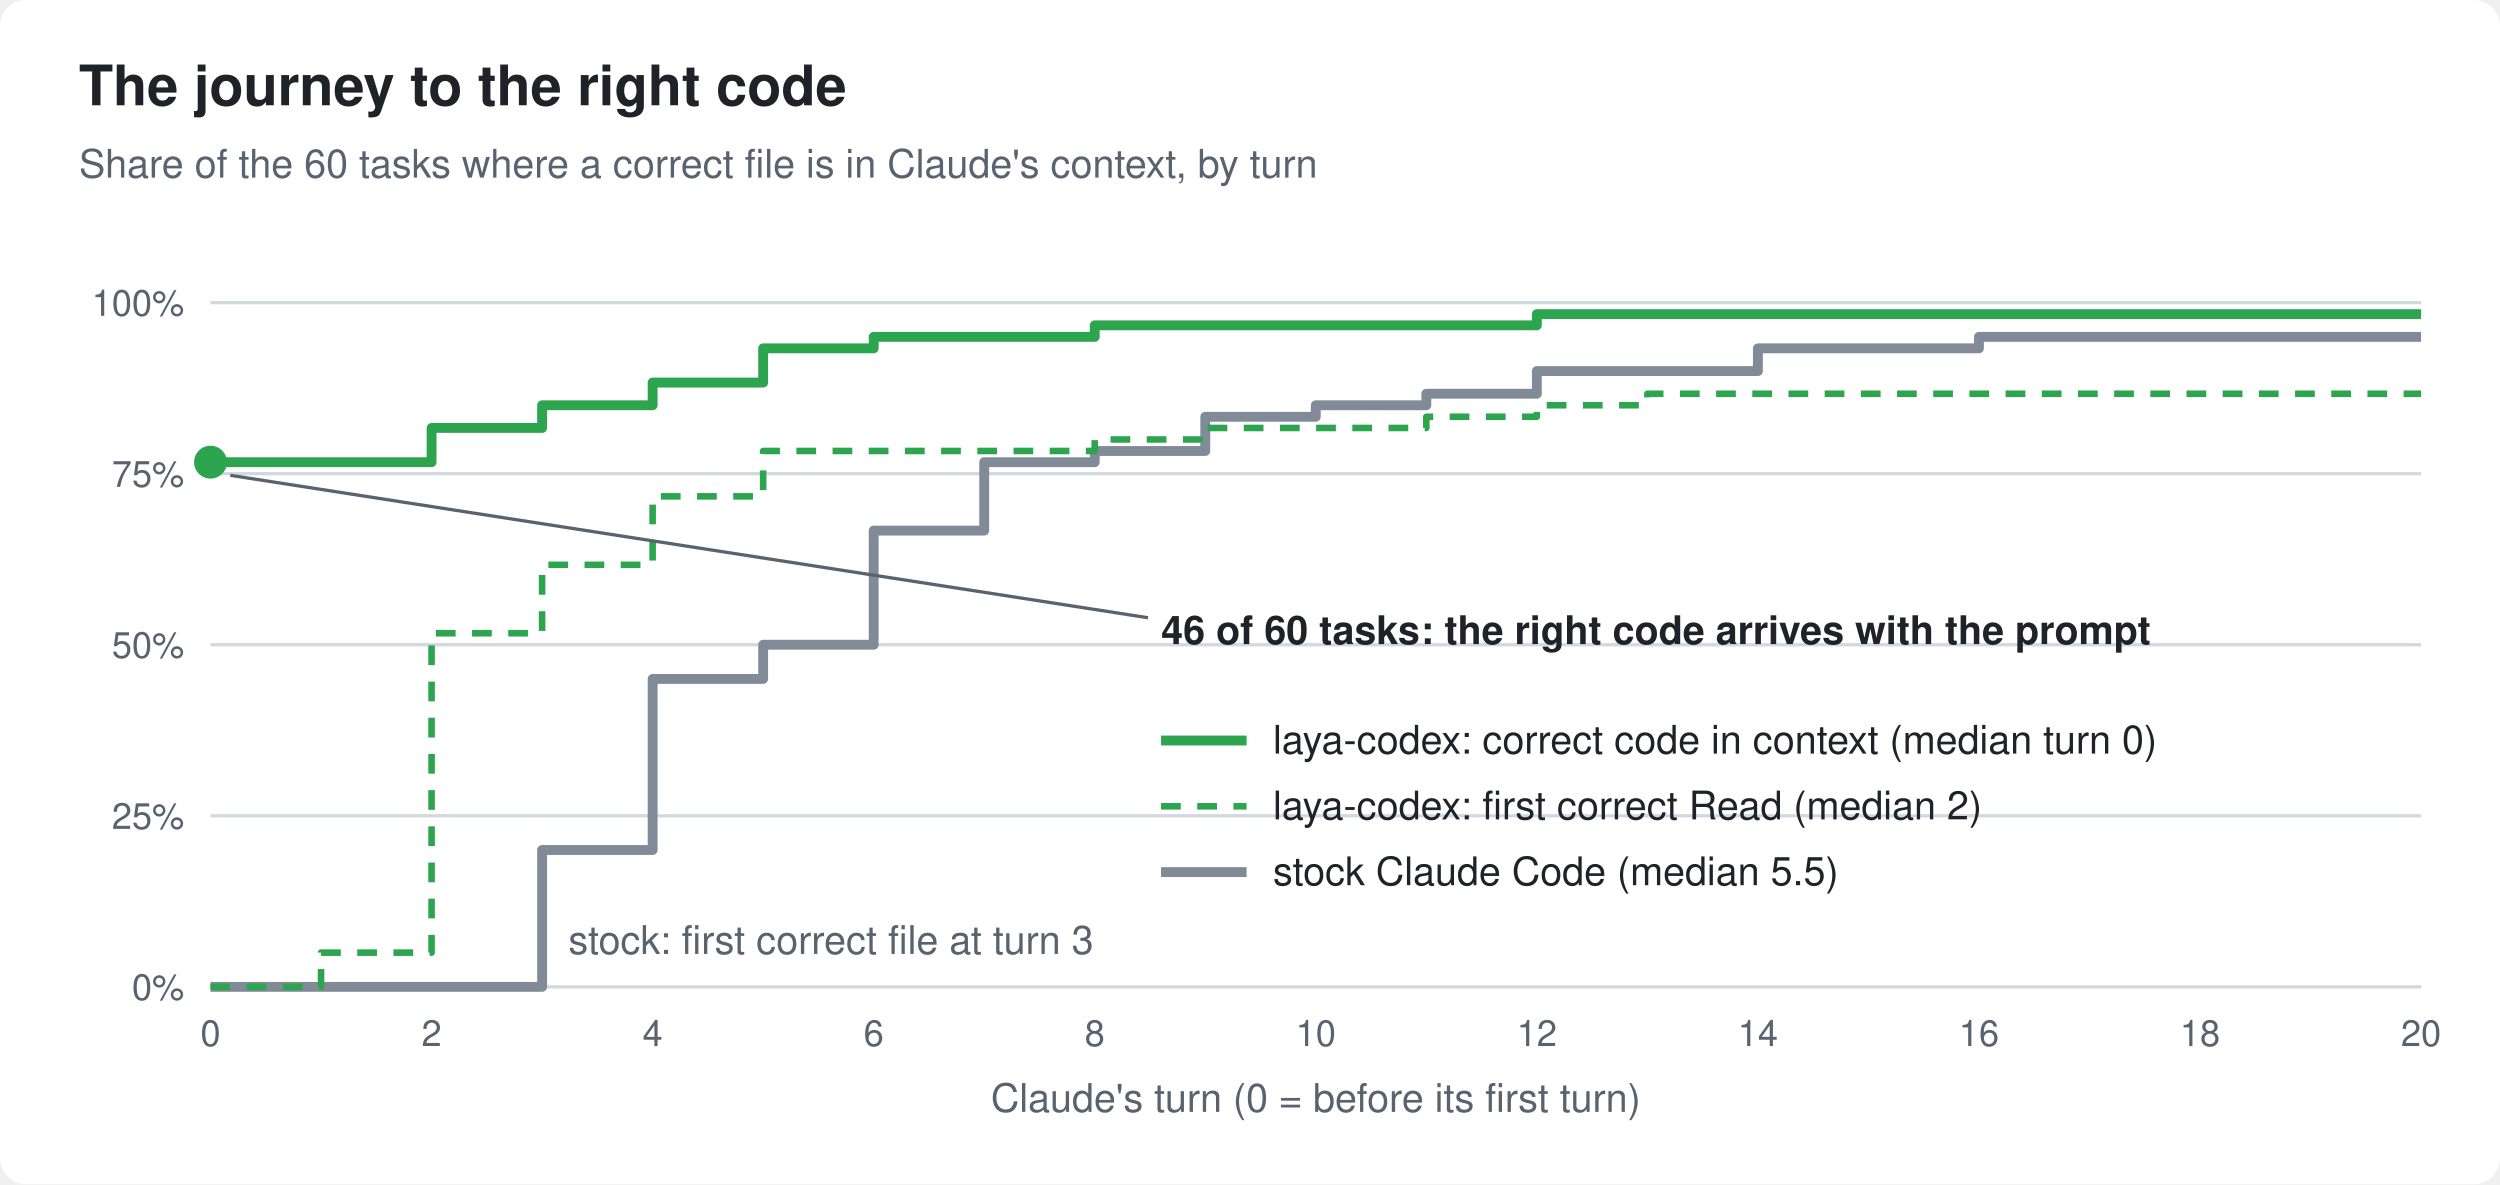
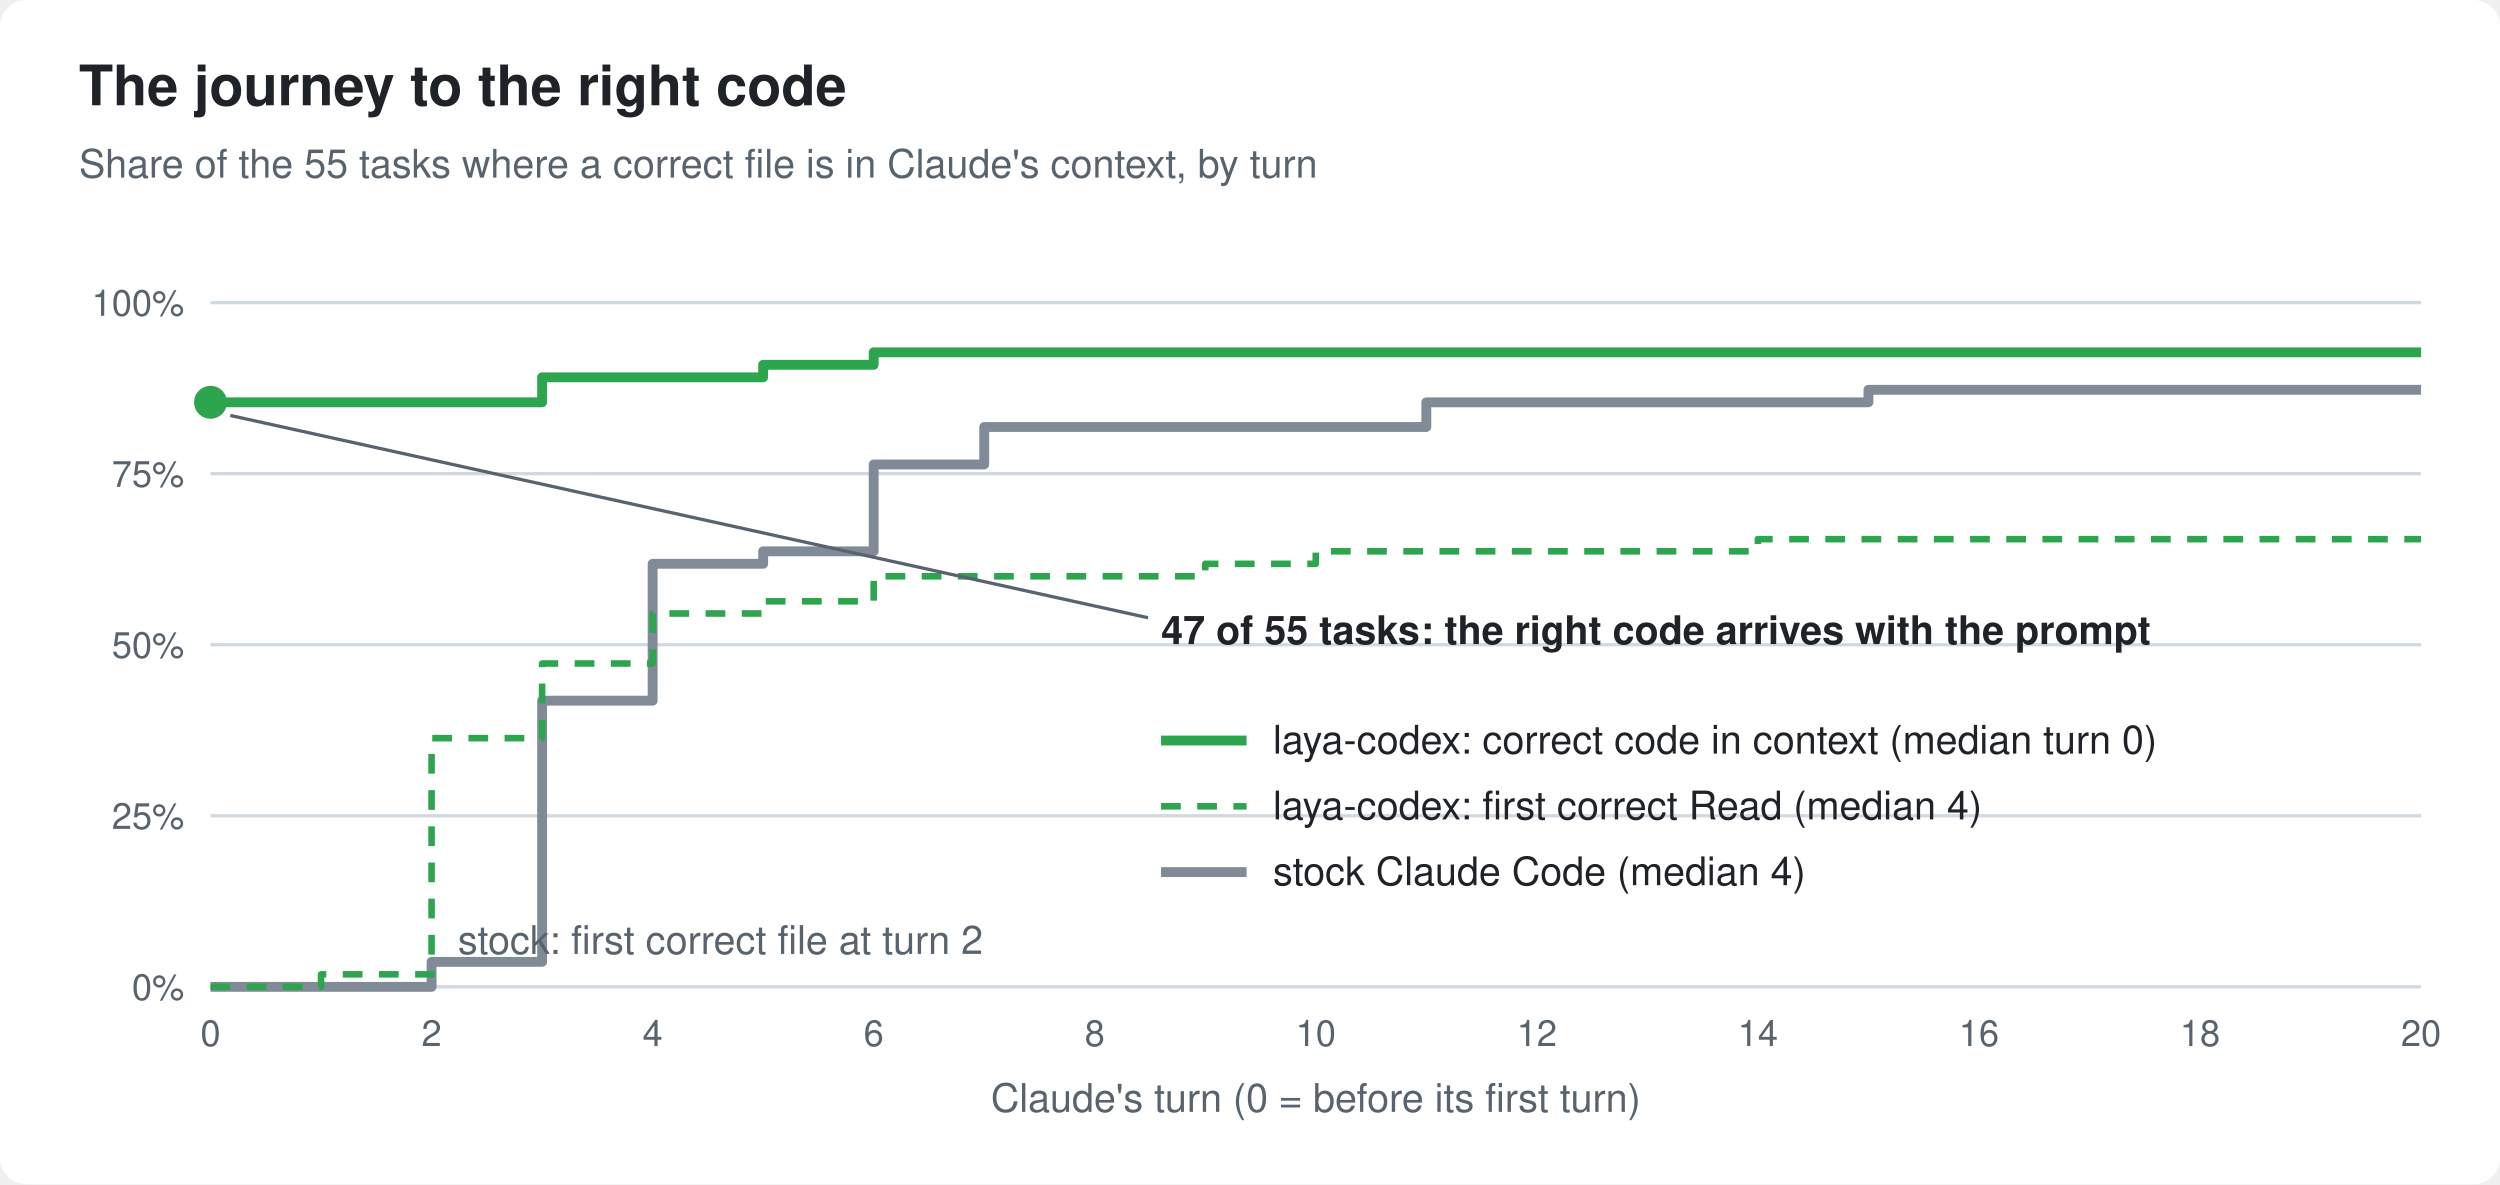
<svg xmlns="http://www.w3.org/2000/svg" width="760" height="360" viewBox="0 0 760 360" role="img" aria-label="laya-codex benchmark: turns until Claude has the right code">
  <rect width="760" height="360" rx="8" fill="#ffffff" />
  <text x="24.0" y="32.0" font-family="-apple-system,BlinkMacSystemFont,'Segoe UI',Helvetica,Arial,sans-serif" font-size="17" fill="#1f2328" text-anchor="start" font-weight="600">The journey to the right code</text>
-   <text x="24.0" y="54.0" font-family="-apple-system,BlinkMacSystemFont,'Segoe UI',Helvetica,Arial,sans-serif" font-size="12" fill="#59636e" text-anchor="start" font-weight="normal">Share of the 60 tasks where a correct file is in Claude's context, by turn</text>
+   <text x="24.0" y="54.0" font-family="-apple-system,BlinkMacSystemFont,'Segoe UI',Helvetica,Arial,sans-serif" font-size="12" fill="#59636e" text-anchor="start" font-weight="normal">Share of the 55 tasks where a correct file is in Claude's context, by turn</text>
  <line x1="64" y1="300.0" x2="736" y2="300.0" stroke="#d1d9e0" stroke-width="1" />
  <text x="56.0" y="304.0" font-family="-apple-system,BlinkMacSystemFont,'Segoe UI',Helvetica,Arial,sans-serif" font-size="11" fill="#59636e" text-anchor="end" font-weight="normal">0%</text>
  <line x1="64" y1="248.0" x2="736" y2="248.0" stroke="#d1d9e0" stroke-width="1" />
  <text x="56.0" y="252.0" font-family="-apple-system,BlinkMacSystemFont,'Segoe UI',Helvetica,Arial,sans-serif" font-size="11" fill="#59636e" text-anchor="end" font-weight="normal">25%</text>
  <line x1="64" y1="196.0" x2="736" y2="196.0" stroke="#d1d9e0" stroke-width="1" />
  <text x="56.0" y="200.0" font-family="-apple-system,BlinkMacSystemFont,'Segoe UI',Helvetica,Arial,sans-serif" font-size="11" fill="#59636e" text-anchor="end" font-weight="normal">50%</text>
  <line x1="64" y1="144.0" x2="736" y2="144.0" stroke="#d1d9e0" stroke-width="1" />
  <text x="56.0" y="148.0" font-family="-apple-system,BlinkMacSystemFont,'Segoe UI',Helvetica,Arial,sans-serif" font-size="11" fill="#59636e" text-anchor="end" font-weight="normal">75%</text>
  <line x1="64" y1="92.0" x2="736" y2="92.0" stroke="#d1d9e0" stroke-width="1" />
  <text x="56.0" y="96.0" font-family="-apple-system,BlinkMacSystemFont,'Segoe UI',Helvetica,Arial,sans-serif" font-size="11" fill="#59636e" text-anchor="end" font-weight="normal">100%</text>
  <text x="64.0" y="318.0" font-family="-apple-system,BlinkMacSystemFont,'Segoe UI',Helvetica,Arial,sans-serif" font-size="11" fill="#59636e" text-anchor="middle" font-weight="normal">0</text>
  <text x="131.2" y="318.0" font-family="-apple-system,BlinkMacSystemFont,'Segoe UI',Helvetica,Arial,sans-serif" font-size="11" fill="#59636e" text-anchor="middle" font-weight="normal">2</text>
  <text x="198.4" y="318.0" font-family="-apple-system,BlinkMacSystemFont,'Segoe UI',Helvetica,Arial,sans-serif" font-size="11" fill="#59636e" text-anchor="middle" font-weight="normal">4</text>
  <text x="265.6" y="318.0" font-family="-apple-system,BlinkMacSystemFont,'Segoe UI',Helvetica,Arial,sans-serif" font-size="11" fill="#59636e" text-anchor="middle" font-weight="normal">6</text>
  <text x="332.8" y="318.0" font-family="-apple-system,BlinkMacSystemFont,'Segoe UI',Helvetica,Arial,sans-serif" font-size="11" fill="#59636e" text-anchor="middle" font-weight="normal">8</text>
  <text x="400.0" y="318.0" font-family="-apple-system,BlinkMacSystemFont,'Segoe UI',Helvetica,Arial,sans-serif" font-size="11" fill="#59636e" text-anchor="middle" font-weight="normal">10</text>
  <text x="467.2" y="318.0" font-family="-apple-system,BlinkMacSystemFont,'Segoe UI',Helvetica,Arial,sans-serif" font-size="11" fill="#59636e" text-anchor="middle" font-weight="normal">12</text>
  <text x="534.4" y="318.0" font-family="-apple-system,BlinkMacSystemFont,'Segoe UI',Helvetica,Arial,sans-serif" font-size="11" fill="#59636e" text-anchor="middle" font-weight="normal">14</text>
  <text x="601.6" y="318.0" font-family="-apple-system,BlinkMacSystemFont,'Segoe UI',Helvetica,Arial,sans-serif" font-size="11" fill="#59636e" text-anchor="middle" font-weight="normal">16</text>
  <text x="668.8" y="318.0" font-family="-apple-system,BlinkMacSystemFont,'Segoe UI',Helvetica,Arial,sans-serif" font-size="11" fill="#59636e" text-anchor="middle" font-weight="normal">18</text>
  <text x="736.0" y="318.0" font-family="-apple-system,BlinkMacSystemFont,'Segoe UI',Helvetica,Arial,sans-serif" font-size="11" fill="#59636e" text-anchor="middle" font-weight="normal">20</text>
  <text x="400.0" y="338.0" font-family="-apple-system,BlinkMacSystemFont,'Segoe UI',Helvetica,Arial,sans-serif" font-size="12" fill="#59636e" text-anchor="middle" font-weight="normal">Claude's turn (0 = before its first turn)</text>
-   <polyline points="64.0,300.0 97.6,300.0 97.6,300.0 131.2,300.0 131.2,300.0 164.8,300.0 164.8,258.4 198.4,258.4 198.4,206.4 232.0,206.4 232.0,196.0 265.6,196.0 265.6,161.3 299.2,161.3 299.2,140.5 332.8,140.5 332.8,137.1 366.4,137.1 366.4,126.7 400.0,126.7 400.0,123.2 433.6,123.2 433.6,119.7 467.2,119.7 467.2,112.8 500.8,112.8 500.8,112.8 534.4,112.8 534.4,105.9 568.0,105.9 568.0,105.9 601.6,105.9 601.6,102.4 635.2,102.4 635.2,102.4 668.8,102.4 668.8,102.4 702.4,102.4 702.4,102.4 736.0,102.4 736.0,102.4" fill="none" stroke="#818b98" stroke-width="3" stroke-linejoin="round" />
-   <polyline points="64.0,300.0 97.6,300.0 97.6,289.6 131.2,289.6 131.2,192.5 164.8,192.5 164.8,171.7 198.4,171.7 198.4,150.9 232.0,150.9 232.0,137.1 265.6,137.1 265.6,137.1 299.2,137.1 299.2,137.1 332.8,137.1 332.8,133.6 366.4,133.6 366.4,130.1 400.0,130.1 400.0,130.1 433.6,130.1 433.6,126.7 467.2,126.7 467.2,123.2 500.8,123.2 500.8,119.7 534.4,119.7 534.4,119.7 568.0,119.7 568.0,119.7 601.6,119.7 601.6,119.7 635.2,119.7 635.2,119.7 668.8,119.7 668.8,119.7 702.4,119.7 702.4,119.7 736.0,119.7 736.0,119.7" fill="none" stroke="#2da44e" stroke-width="2" stroke-linejoin="round" stroke-dasharray="6 5" />
-   <polyline points="64.0,140.5 97.6,140.5 97.6,140.5 131.2,140.5 131.2,130.1 164.8,130.1 164.8,123.2 198.4,123.2 198.4,116.3 232.0,116.3 232.0,105.9 265.6,105.9 265.6,102.4 299.2,102.4 299.2,102.4 332.8,102.4 332.8,98.9 366.4,98.9 366.4,98.9 400.0,98.9 400.0,98.9 433.6,98.9 433.6,98.9 467.2,98.9 467.2,95.5 500.8,95.5 500.8,95.5 534.4,95.5 534.4,95.5 568.0,95.5 568.0,95.5 601.6,95.5 601.6,95.5 635.2,95.5 635.2,95.5 668.8,95.5 668.8,95.5 702.4,95.5 702.4,95.5 736.0,95.5 736.0,95.5" fill="none" stroke="#2da44e" stroke-width="3" stroke-linejoin="round" />
-   <circle cx="64.0" cy="140.5" r="5" fill="#2da44e" />
-   <line x1="70.0" y1="144.5" x2="349.0" y2="187.8" stroke="#59636e" stroke-width="1" />
-   <text x="353.0" y="195.8" font-family="-apple-system,BlinkMacSystemFont,'Segoe UI',Helvetica,Arial,sans-serif" font-size="12" fill="#1f2328" text-anchor="start" font-weight="600">46 of 60 tasks: the right code arrives with the prompt</text>
-   <text x="172.8" y="290.0" font-family="-apple-system,BlinkMacSystemFont,'Segoe UI',Helvetica,Arial,sans-serif" font-size="12" fill="#59636e" text-anchor="start" font-weight="normal">stock: first correct file at turn 3</text>
+   <polyline points="64.0,300.0 97.6,300.0 97.6,300.0 131.2,300.0 131.2,292.4 164.8,292.4 164.8,213.0 198.4,213.0 198.4,171.4 232.0,171.4 232.0,167.6 265.6,167.6 265.6,141.2 299.2,141.2 299.2,129.8 332.8,129.8 332.8,129.8 366.4,129.8 366.4,129.8 400.0,129.8 400.0,129.8 433.6,129.8 433.6,122.3 467.2,122.3 467.2,122.3 500.8,122.3 500.8,122.3 534.4,122.3 534.4,122.3 568.0,122.3 568.0,118.5 601.6,118.5 601.6,118.5 635.2,118.5 635.2,118.5 668.8,118.5 668.8,118.5 702.4,118.5 702.4,118.5 736.0,118.5 736.0,118.5" fill="none" stroke="#818b98" stroke-width="3" stroke-linejoin="round" />
+   <polyline points="64.0,300.0 97.6,300.0 97.6,296.2 131.2,296.2 131.2,224.4 164.8,224.4 164.8,201.7 198.4,201.7 198.4,186.5 232.0,186.5 232.0,182.8 265.6,182.8 265.6,175.2 299.2,175.2 299.2,175.2 332.8,175.2 332.8,175.2 366.4,175.2 366.4,171.4 400.0,171.4 400.0,167.6 433.6,167.6 433.6,167.6 467.2,167.6 467.2,167.6 500.8,167.6 500.8,167.6 534.4,167.6 534.4,163.9 568.0,163.9 568.0,163.9 601.6,163.9 601.6,163.9 635.2,163.9 635.2,163.9 668.8,163.9 668.8,163.9 702.4,163.9 702.4,163.9 736.0,163.9 736.0,163.9" fill="none" stroke="#2da44e" stroke-width="2" stroke-linejoin="round" stroke-dasharray="6 5" />
+   <polyline points="64.0,122.3 97.6,122.3 97.6,122.3 131.2,122.3 131.2,122.3 164.8,122.3 164.8,114.7 198.4,114.7 198.4,114.7 232.0,114.7 232.0,110.9 265.6,110.9 265.6,107.1 299.2,107.1 299.2,107.1 332.8,107.1 332.8,107.1 366.4,107.1 366.4,107.1 400.0,107.1 400.0,107.1 433.6,107.1 433.6,107.1 467.2,107.1 467.2,107.1 500.8,107.1 500.8,107.1 534.4,107.1 534.4,107.1 568.0,107.1 568.0,107.1 601.6,107.1 601.6,107.1 635.2,107.1 635.2,107.1 668.8,107.1 668.8,107.1 702.4,107.1 702.4,107.1 736.0,107.1 736.0,107.1" fill="none" stroke="#2da44e" stroke-width="3" stroke-linejoin="round" />
+   <circle cx="64.0" cy="122.3" r="5" fill="#2da44e" />
+   <line x1="70.0" y1="126.3" x2="349.0" y2="187.8" stroke="#59636e" stroke-width="1" />
+   <text x="353.0" y="195.8" font-family="-apple-system,BlinkMacSystemFont,'Segoe UI',Helvetica,Arial,sans-serif" font-size="12" fill="#1f2328" text-anchor="start" font-weight="600">47 of 55 tasks: the right code arrives with the prompt</text>
+   <text x="139.2" y="290.0" font-family="-apple-system,BlinkMacSystemFont,'Segoe UI',Helvetica,Arial,sans-serif" font-size="12" fill="#59636e" text-anchor="start" font-weight="normal">stock: first correct file at turn 2</text>
  <line x1="352.96" y1="225.12" x2="378.96" y2="225.12" stroke="#2da44e" stroke-width="3" />
  <text x="387.0" y="229.1" font-family="-apple-system,BlinkMacSystemFont,'Segoe UI',Helvetica,Arial,sans-serif" font-size="12" fill="#1f2328" text-anchor="start" font-weight="normal">laya-codex: correct code in context (median turn 0)</text>
  <line x1="352.96" y1="245.12" x2="378.96" y2="245.12" stroke="#2da44e" stroke-width="2" stroke-dasharray="6 5" />
-   <text x="387.0" y="249.1" font-family="-apple-system,BlinkMacSystemFont,'Segoe UI',Helvetica,Arial,sans-serif" font-size="12" fill="#1f2328" text-anchor="start" font-weight="normal">laya-codex: first correct Read (median 2)</text>
+   <text x="387.0" y="249.1" font-family="-apple-system,BlinkMacSystemFont,'Segoe UI',Helvetica,Arial,sans-serif" font-size="12" fill="#1f2328" text-anchor="start" font-weight="normal">laya-codex: first correct Read (median 4)</text>
  <line x1="352.96" y1="265.12" x2="378.96" y2="265.12" stroke="#818b98" stroke-width="3" />
-   <text x="387.0" y="269.1" font-family="-apple-system,BlinkMacSystemFont,'Segoe UI',Helvetica,Arial,sans-serif" font-size="12" fill="#1f2328" text-anchor="start" font-weight="normal">stock Claude Code (median 5.5)</text>
+   <text x="387.0" y="269.1" font-family="-apple-system,BlinkMacSystemFont,'Segoe UI',Helvetica,Arial,sans-serif" font-size="12" fill="#1f2328" text-anchor="start" font-weight="normal">stock Claude Code (median 4)</text>
</svg>
